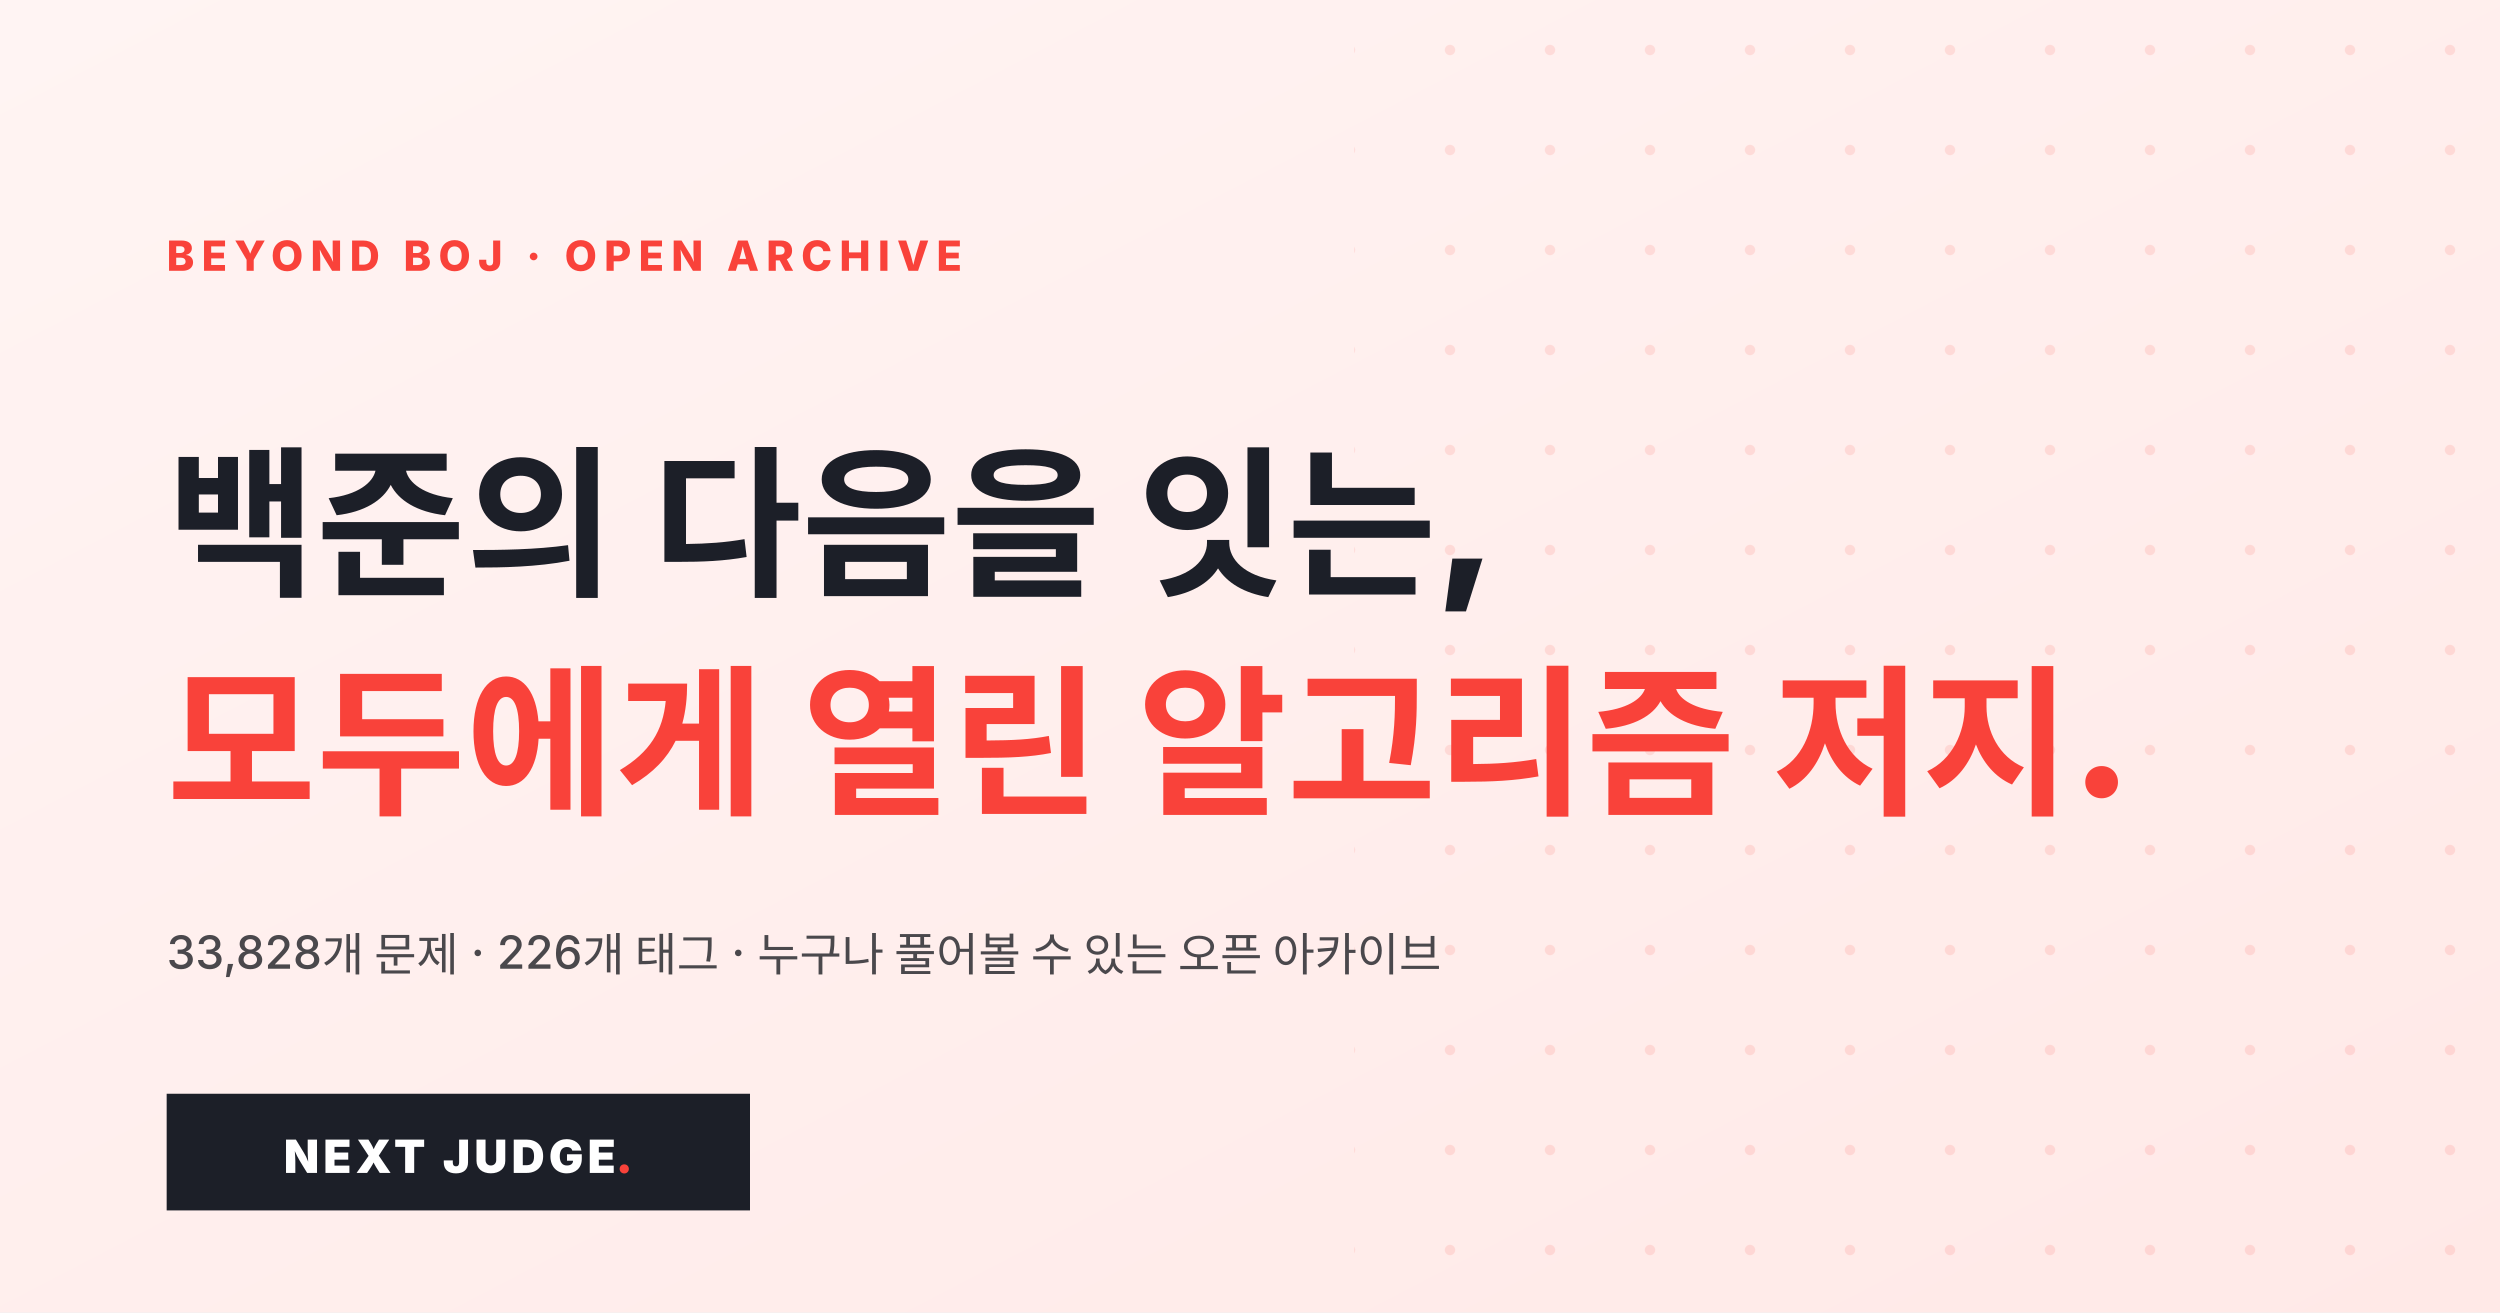
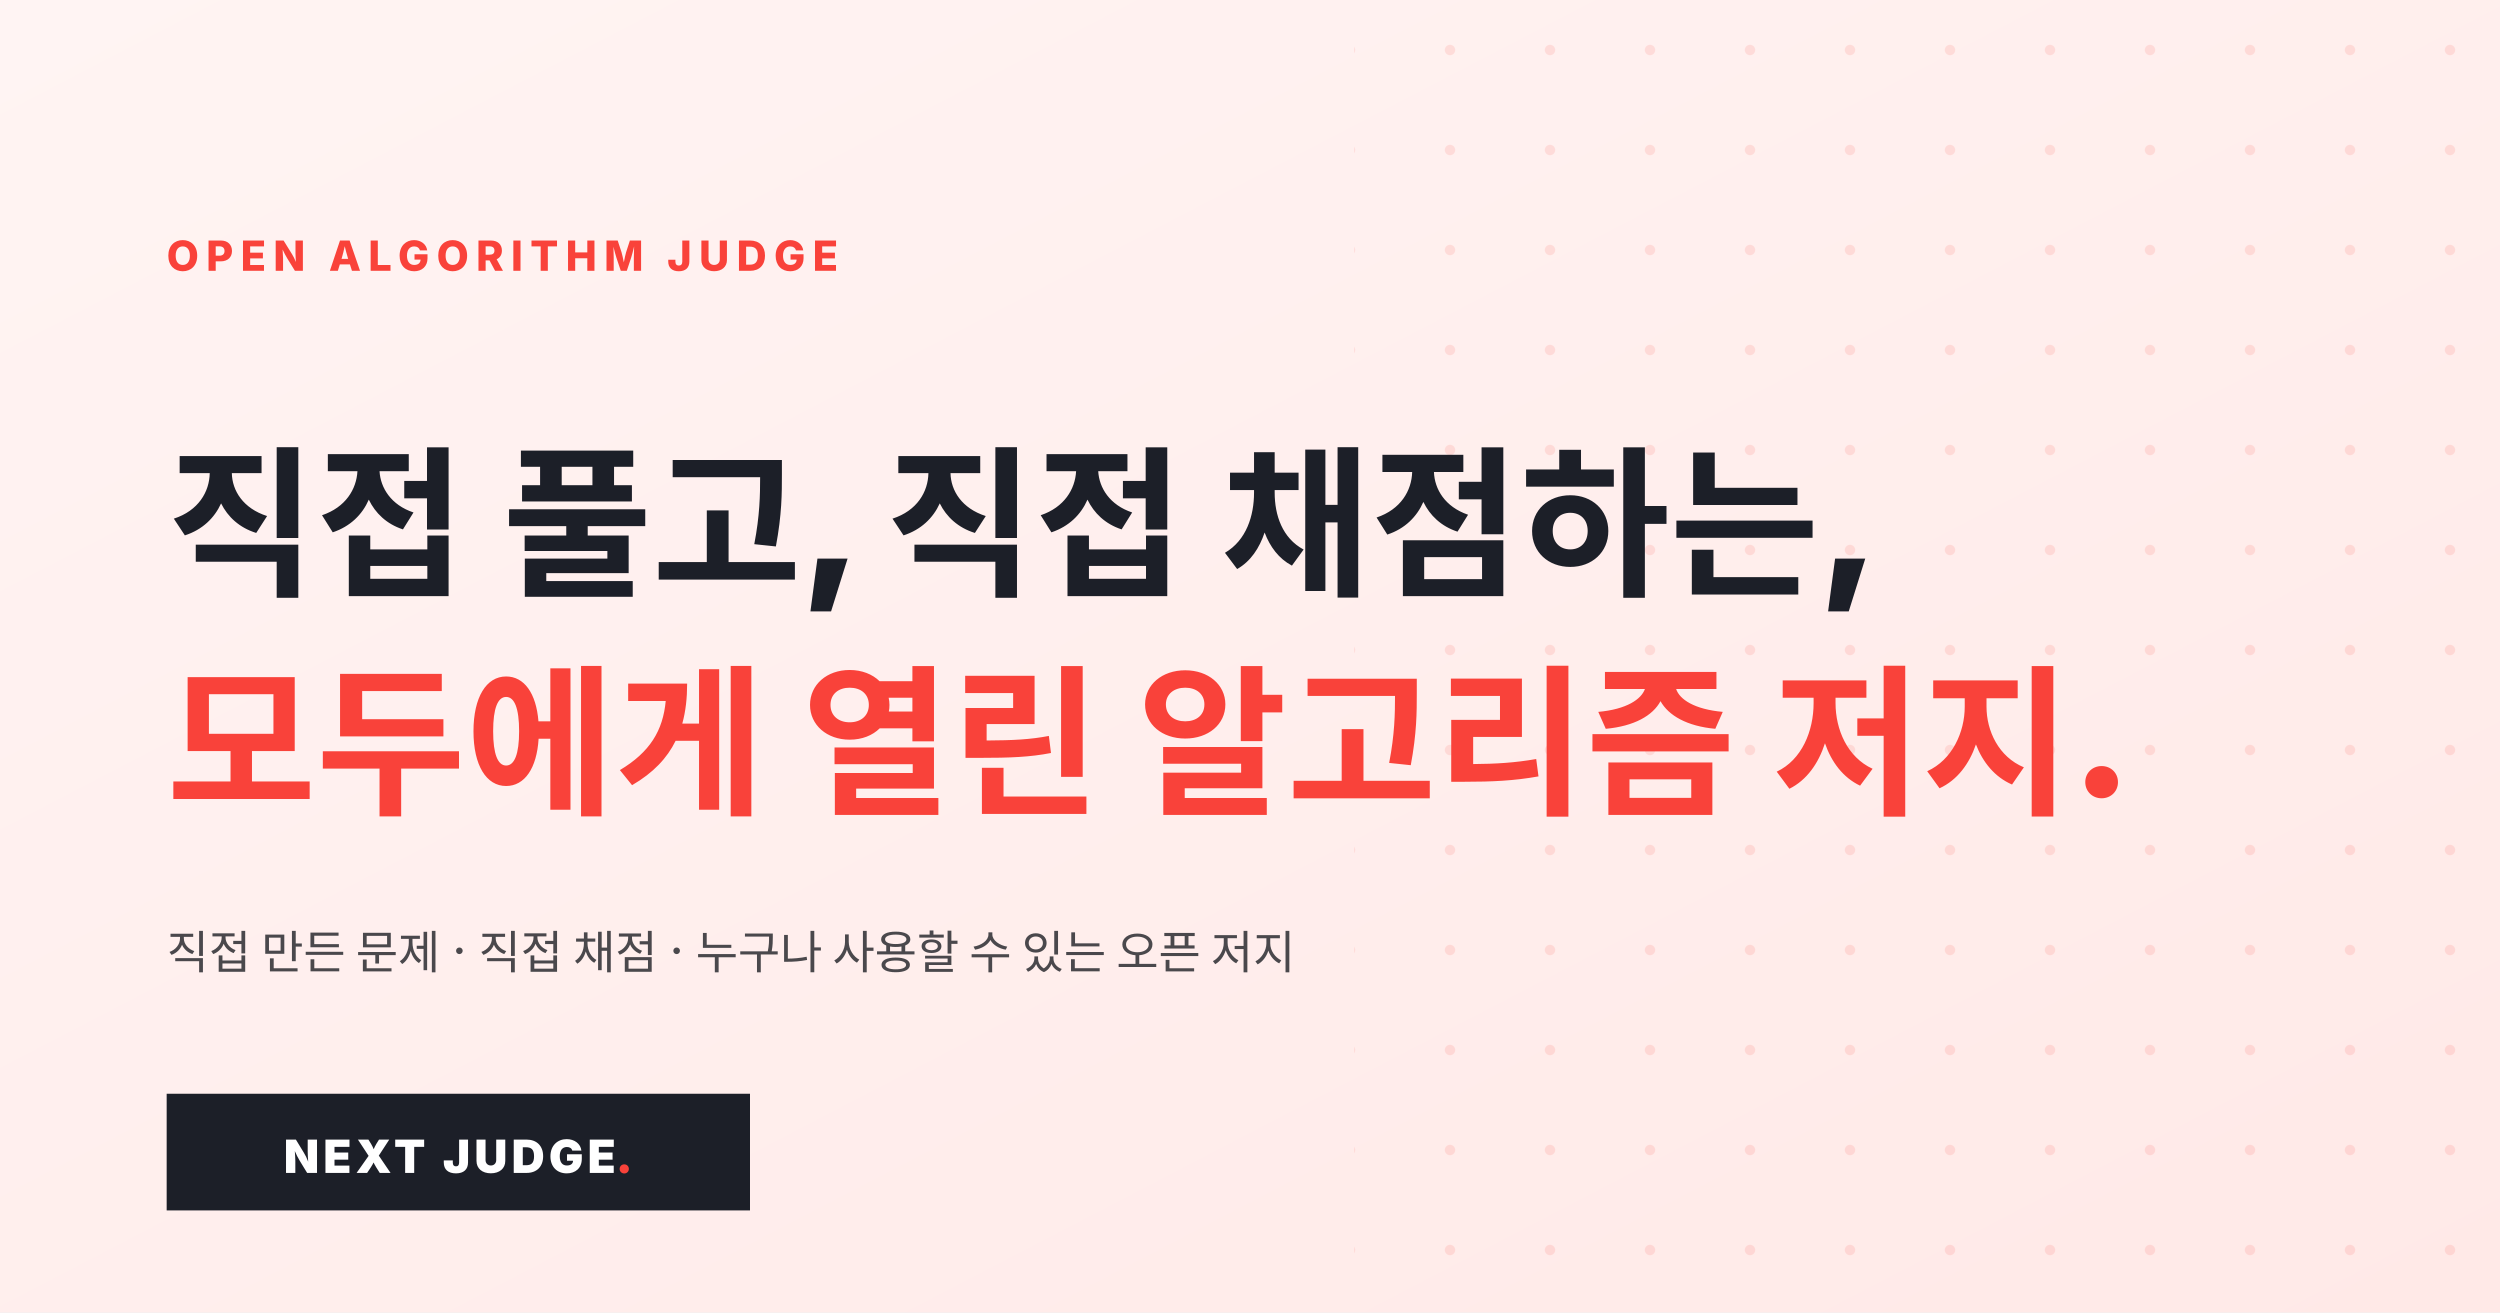
<svg xmlns="http://www.w3.org/2000/svg" width="1200" height="630" viewBox="0 0 1200 630">
  <defs>
    <linearGradient id="bg" x1="0%" y1="0%" x2="100%" y2="100%">
      <stop offset="0%" stop-color="#FFF4F3" />
      <stop offset="100%" stop-color="#FFE9E7" />
    </linearGradient>
    <pattern id="dots" x="0" y="0" width="48" height="48" patternUnits="userSpaceOnUse">
      <circle cx="24" cy="24" r="2.5" fill="#F9423A" fill-opacity="0.12" />
    </pattern>
  </defs>
  <rect width="1200" height="630" fill="url(#bg)" />
  <rect x="650" width="550" height="630" fill="url(#dots)" />
-   <text x="80" y="130" font-family="-apple-system, BlinkMacSystemFont, 'Noto Sans KR', sans-serif" font-size="20" font-weight="800" fill="#F9423A" letter-spacing="3.5">BEYOND BOJ · OPEN ARCHIVE</text>
-   <text x="80" y="280" font-family="-apple-system, BlinkMacSystemFont, 'Noto Sans KR', sans-serif" font-size="78" font-weight="900" fill="#1C1F28">백준의 다음을 잇는,</text>
+   <text x="80" y="130" font-family="-apple-system, BlinkMacSystemFont, 'Noto Sans KR', sans-serif" font-size="20" font-weight="800" fill="#F9423A" letter-spacing="3.5">OPEN ALGORITHM JUDGE</text>
+   <text x="80" y="280" font-family="-apple-system, BlinkMacSystemFont, 'Noto Sans KR', sans-serif" font-size="78" font-weight="900" fill="#1C1F28">직접 풀고, 직접 채점하는,</text>
  <text x="80" y="385" font-family="-apple-system, BlinkMacSystemFont, 'Noto Sans KR', sans-serif" font-size="78" font-weight="900" fill="#F9423A">모두에게 열린 알고리즘 저지.</text>
-   <text x="80" y="465" font-family="-apple-system, BlinkMacSystemFont, 'Noto Sans KR', sans-serif" font-size="22" fill="#4A484C" font-weight="500">33,828개 문제 · 226개 태그 · 누구나 풀어볼 수 있는 오픈 아카이브</text>
+   <text x="80" y="465" font-family="-apple-system, BlinkMacSystemFont, 'Noto Sans KR', sans-serif" font-size="22" fill="#4A484C" font-weight="500">직접 만든 문제 · 직접 채점 · 누구나 사용할 수 있는 오픈 저지</text>
  <g transform="translate(80, 525)">
    <rect width="280" height="56" fill="#1C1F28" />
    <text x="140" y="38" font-family="-apple-system, BlinkMacSystemFont, sans-serif" font-size="22" font-weight="900" fill="#FFFFFF" text-anchor="middle" letter-spacing="2">NEXT JUDGE<tspan fill="#F9423A">.</tspan>
    </text>
  </g>
</svg>
